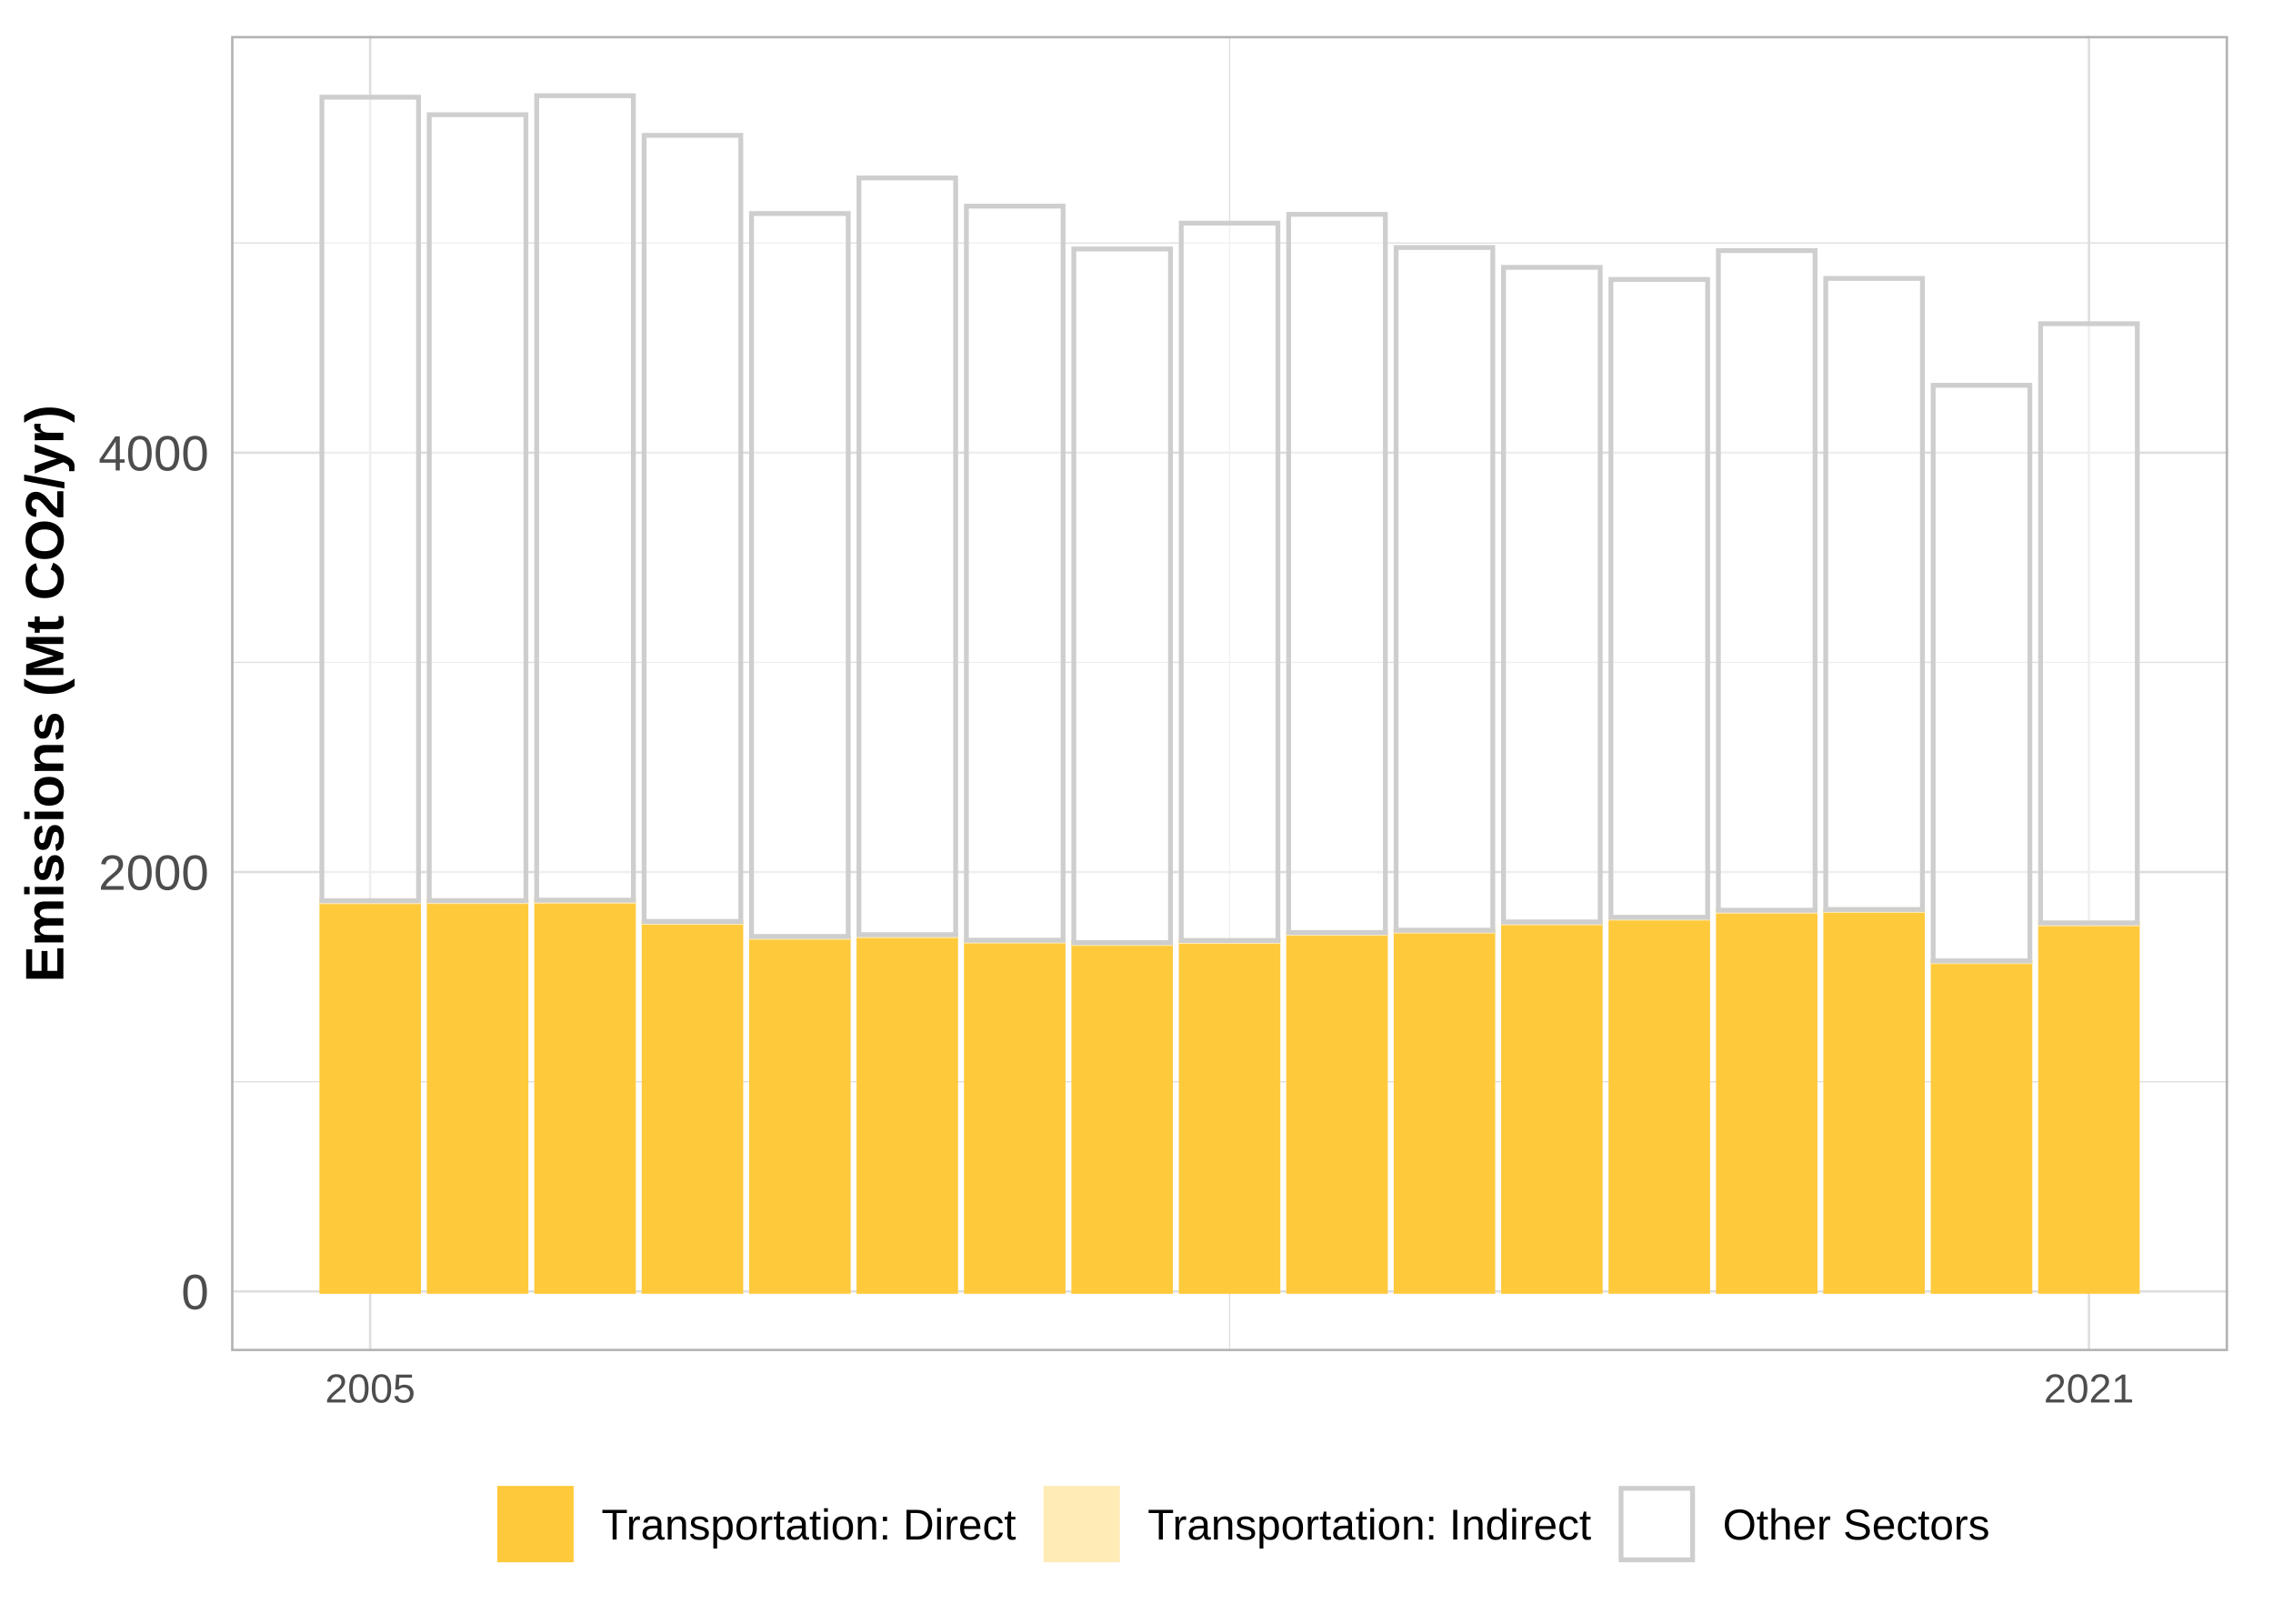
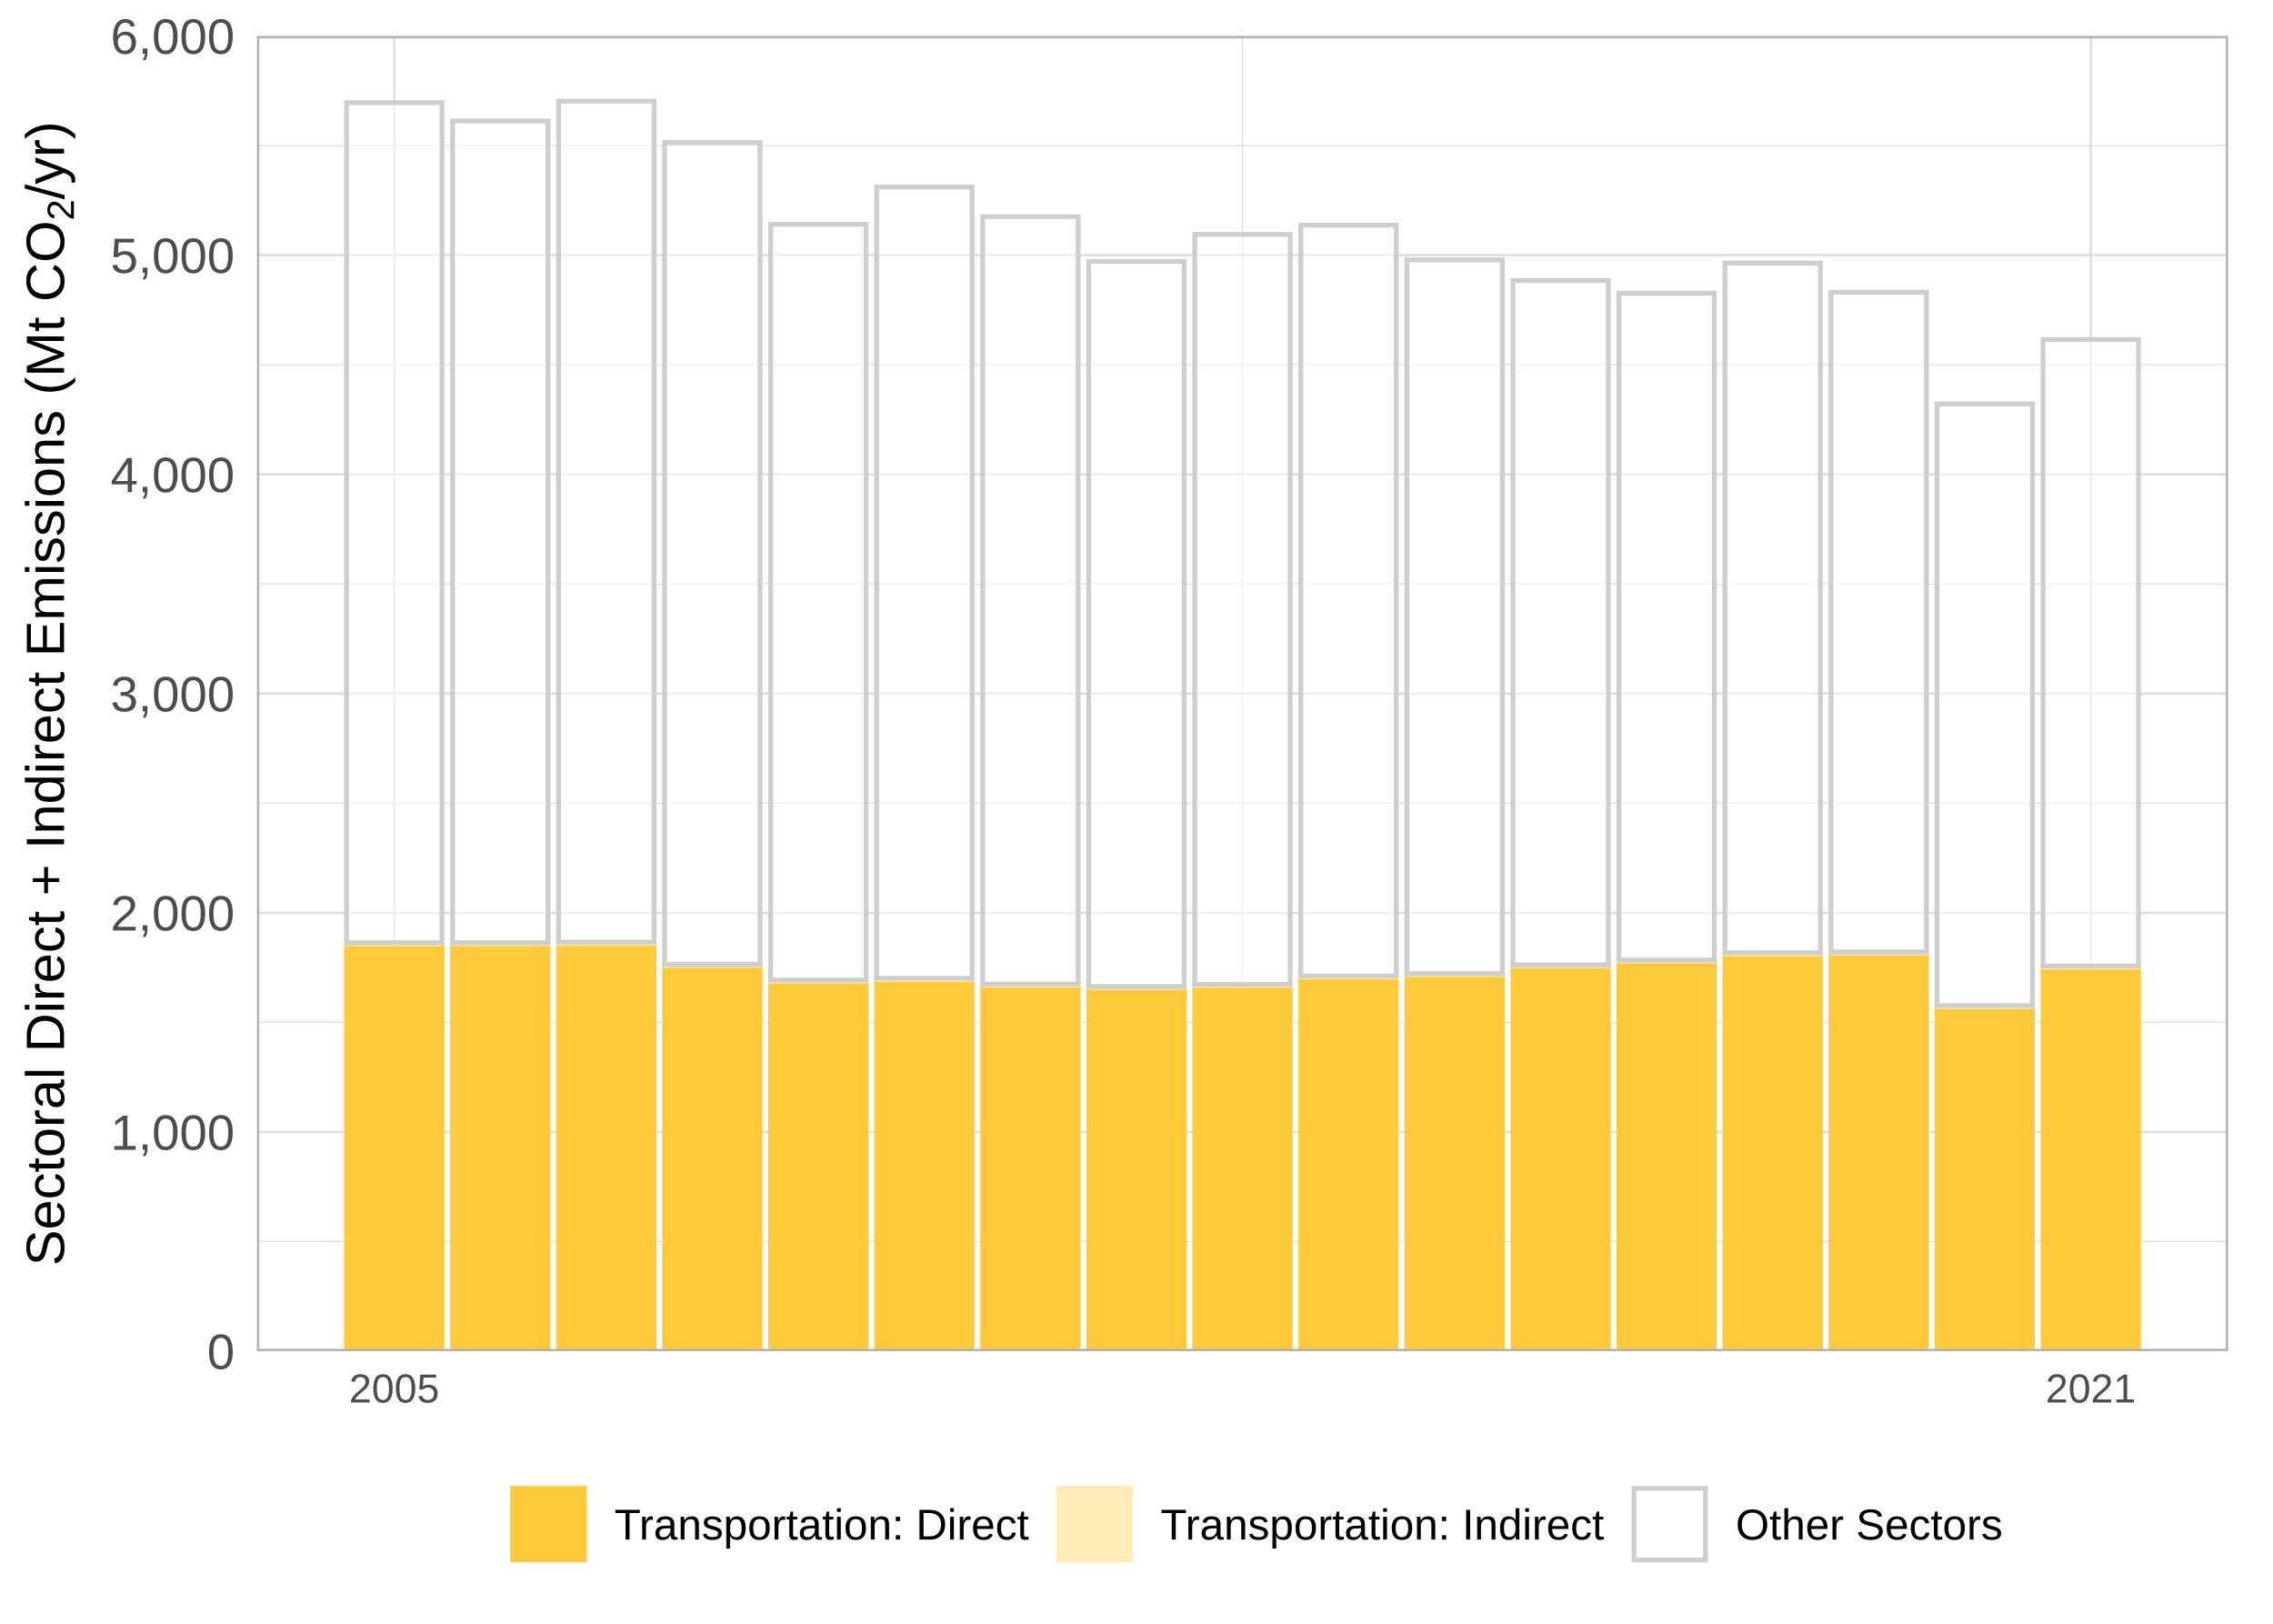
<svg xmlns="http://www.w3.org/2000/svg" class="svglite" width="504.00pt" height="360.00pt" viewBox="0 0 504.00 360.00">
  <defs>
    <style type="text/css">
    .svglite line, .svglite polyline, .svglite polygon, .svglite path, .svglite rect, .svglite circle {
      fill: none;
      stroke: #000000;
      stroke-linecap: round;
      stroke-linejoin: round;
      stroke-miterlimit: 10.00;
    }
    .svglite text {
      white-space: pre;
    }
  </style>
  </defs>
  <rect width="100%" height="100%" style="stroke: none; fill: #FFFFFF;" />
  <defs>
    <clipPath id="cpMC4wMHw1MDQuMDB8MC4wMHwzNjAuMDA=">
      <rect x="0.00" y="0.00" width="504.00" height="360.00" />
    </clipPath>
  </defs>
  <g clip-path="url(#cpMC4wMHw1MDQuMDB8MC4wMHwzNjAuMDA=)">
    <rect x="0.00" y="0" width="504.00" height="360.00" style="stroke-width: 1.07; stroke: #FFFFFF; fill: #FFFFFF;" />
  </g>
  <defs>
-     <clipPath id="cpNTEuMjR8NDk0LjA0fDcuOTd8Mjk5LjU3">
-       <rect x="51.24" y="7.97" width="442.80" height="291.60" />
+     <clipPath id="cpNTYuOTd8NDk0LjA0fDcuOTd8Mjk5LjU3">
+       <rect x="56.97" y="7.97" width="437.07" height="291.60" />
    </clipPath>
  </defs>
-   <g clip-path="url(#cpNTEuMjR8NDk0LjA0fDcuOTd8Mjk5LjU3)">
-     <rect x="51.24" y="7.97" width="442.80" height="291.60" style="stroke-width: 1.07; stroke: none; fill: #FFFFFF;" />
-     <polyline points="51.24,239.83 494.04,239.83 " style="stroke-width: 0.27; stroke: #DEDEDE; stroke-linecap: butt;" />
-     <polyline points="51.24,146.86 494.04,146.86 " style="stroke-width: 0.27; stroke: #DEDEDE; stroke-linecap: butt;" />
-     <polyline points="51.24,53.88 494.04,53.88 " style="stroke-width: 0.27; stroke: #DEDEDE; stroke-linecap: butt;" />
-     <polyline points="272.64,299.57 272.64,7.97 " style="stroke-width: 0.27; stroke: #DEDEDE; stroke-linecap: butt;" />
-     <polyline points="51.24,286.32 494.04,286.32 " style="stroke-width: 0.53; stroke: #DEDEDE; stroke-linecap: butt;" />
-     <polyline points="51.24,193.34 494.04,193.34 " style="stroke-width: 0.53; stroke: #DEDEDE; stroke-linecap: butt;" />
-     <polyline points="51.24,100.37 494.04,100.37 " style="stroke-width: 0.53; stroke: #DEDEDE; stroke-linecap: butt;" />
-     <polyline points="82.08,299.57 82.08,7.97 " style="stroke-width: 0.53; stroke: #DEDEDE; stroke-linecap: butt;" />
-     <polyline points="463.19,299.57 463.19,7.97 " style="stroke-width: 0.53; stroke: #DEDEDE; stroke-linecap: butt;" />
-     <rect x="71.37" y="199.92" width="21.44" height="86.40" style="stroke-width: 1.07; stroke: #FFC93C; stroke-linecap: butt; stroke-linejoin: miter; fill: #FFC93C;" />
-     <rect x="71.37" y="199.70" width="21.44" height="0.22" style="stroke-width: 1.07; stroke: #FFEBB6; stroke-linecap: butt; stroke-linejoin: miter; fill: #FFEBB6;" />
-     <rect x="71.37" y="21.55" width="21.44" height="178.14" style="stroke-width: 1.07; stroke: #CECECE; stroke-linecap: butt; stroke-linejoin: miter; fill: #FFFFFF; fill-opacity: 0.50;" />
-     <rect x="95.18" y="199.89" width="21.44" height="86.42" style="stroke-width: 1.07; stroke: #FFC93C; stroke-linecap: butt; stroke-linejoin: miter; fill: #FFC93C;" />
-     <rect x="95.18" y="199.68" width="21.44" height="0.21" style="stroke-width: 1.07; stroke: #FFEBB6; stroke-linecap: butt; stroke-linejoin: miter; fill: #FFEBB6;" />
-     <rect x="95.18" y="25.43" width="21.44" height="174.25" style="stroke-width: 1.07; stroke: #CECECE; stroke-linecap: butt; stroke-linejoin: miter; fill: #FFFFFF; fill-opacity: 0.50;" />
-     <rect x="119.00" y="199.82" width="21.44" height="86.50" style="stroke-width: 1.07; stroke: #FFC93C; stroke-linecap: butt; stroke-linejoin: miter; fill: #FFC93C;" />
-     <rect x="119.00" y="199.58" width="21.44" height="0.24" style="stroke-width: 1.07; stroke: #FFEBB6; stroke-linecap: butt; stroke-linejoin: miter; fill: #FFEBB6;" />
-     <rect x="119.00" y="21.22" width="21.44" height="178.36" style="stroke-width: 1.07; stroke: #CECECE; stroke-linecap: butt; stroke-linejoin: miter; fill: #FFFFFF; fill-opacity: 0.50;" />
-     <rect x="142.82" y="204.51" width="21.44" height="81.80" style="stroke-width: 1.07; stroke: #FFC93C; stroke-linecap: butt; stroke-linejoin: miter; fill: #FFC93C;" />
-     <rect x="142.82" y="204.29" width="21.44" height="0.22" style="stroke-width: 1.07; stroke: #FFEBB6; stroke-linecap: butt; stroke-linejoin: miter; fill: #FFEBB6;" />
-     <rect x="142.82" y="30.01" width="21.44" height="174.28" style="stroke-width: 1.07; stroke: #CECECE; stroke-linecap: butt; stroke-linejoin: miter; fill: #FFFFFF; fill-opacity: 0.50;" />
-     <rect x="166.64" y="207.82" width="21.44" height="78.49" style="stroke-width: 1.07; stroke: #FFC93C; stroke-linecap: butt; stroke-linejoin: miter; fill: #FFC93C;" />
-     <rect x="166.64" y="207.61" width="21.44" height="0.21" style="stroke-width: 1.07; stroke: #FFEBB6; stroke-linecap: butt; stroke-linejoin: miter; fill: #FFEBB6;" />
-     <rect x="166.64" y="47.34" width="21.44" height="160.28" style="stroke-width: 1.07; stroke: #CECECE; stroke-linecap: butt; stroke-linejoin: miter; fill: #FFFFFF; fill-opacity: 0.50;" />
-     <rect x="190.46" y="207.45" width="21.44" height="78.87" style="stroke-width: 1.07; stroke: #FFC93C; stroke-linecap: butt; stroke-linejoin: miter; fill: #FFC93C;" />
-     <rect x="190.46" y="207.24" width="21.44" height="0.21" style="stroke-width: 1.07; stroke: #FFEBB6; stroke-linecap: butt; stroke-linejoin: miter; fill: #FFEBB6;" />
-     <rect x="190.46" y="39.45" width="21.44" height="167.78" style="stroke-width: 1.07; stroke: #CECECE; stroke-linecap: butt; stroke-linejoin: miter; fill: #FFFFFF; fill-opacity: 0.50;" />
-     <rect x="214.28" y="208.66" width="21.44" height="77.65" style="stroke-width: 1.07; stroke: #FFC93C; stroke-linecap: butt; stroke-linejoin: miter; fill: #FFC93C;" />
-     <rect x="214.28" y="208.46" width="21.44" height="0.20" style="stroke-width: 1.07; stroke: #FFEBB6; stroke-linecap: butt; stroke-linejoin: miter; fill: #FFEBB6;" />
-     <rect x="214.28" y="45.70" width="21.44" height="162.76" style="stroke-width: 1.07; stroke: #CECECE; stroke-linecap: butt; stroke-linejoin: miter; fill: #FFFFFF; fill-opacity: 0.50;" />
-     <rect x="238.10" y="209.18" width="21.44" height="77.14" style="stroke-width: 1.07; stroke: #FFC93C; stroke-linecap: butt; stroke-linejoin: miter; fill: #FFC93C;" />
-     <rect x="238.10" y="208.99" width="21.44" height="0.19" style="stroke-width: 1.07; stroke: #FFEBB6; stroke-linecap: butt; stroke-linejoin: miter; fill: #FFEBB6;" />
-     <rect x="238.10" y="55.20" width="21.44" height="153.79" style="stroke-width: 1.07; stroke: #CECECE; stroke-linecap: butt; stroke-linejoin: miter; fill: #FFFFFF; fill-opacity: 0.50;" />
-     <rect x="261.92" y="208.73" width="21.44" height="77.59" style="stroke-width: 1.07; stroke: #FFC93C; stroke-linecap: butt; stroke-linejoin: miter; fill: #FFC93C;" />
-     <rect x="261.92" y="208.53" width="21.44" height="0.20" style="stroke-width: 1.07; stroke: #FFEBB6; stroke-linecap: butt; stroke-linejoin: miter; fill: #FFEBB6;" />
-     <rect x="261.92" y="49.47" width="21.44" height="159.05" style="stroke-width: 1.07; stroke: #CECECE; stroke-linecap: butt; stroke-linejoin: miter; fill: #FFFFFF; fill-opacity: 0.50;" />
-     <rect x="285.74" y="206.95" width="21.44" height="79.36" style="stroke-width: 1.07; stroke: #FFC93C; stroke-linecap: butt; stroke-linejoin: miter; fill: #FFC93C;" />
-     <rect x="285.74" y="206.75" width="21.44" height="0.20" style="stroke-width: 1.07; stroke: #FFEBB6; stroke-linecap: butt; stroke-linejoin: miter; fill: #FFEBB6;" />
-     <rect x="285.74" y="47.52" width="21.44" height="159.23" style="stroke-width: 1.07; stroke: #CECECE; stroke-linecap: butt; stroke-linejoin: miter; fill: #FFFFFF; fill-opacity: 0.50;" />
-     <rect x="309.56" y="206.44" width="21.44" height="79.87" style="stroke-width: 1.07; stroke: #FFC93C; stroke-linecap: butt; stroke-linejoin: miter; fill: #FFC93C;" />
-     <rect x="309.56" y="206.24" width="21.44" height="0.20" style="stroke-width: 1.07; stroke: #FFEBB6; stroke-linecap: butt; stroke-linejoin: miter; fill: #FFEBB6;" />
-     <rect x="309.56" y="54.87" width="21.44" height="151.37" style="stroke-width: 1.07; stroke: #CECECE; stroke-linecap: butt; stroke-linejoin: miter; fill: #FFFFFF; fill-opacity: 0.50;" />
-     <rect x="333.38" y="204.61" width="21.44" height="81.71" style="stroke-width: 1.07; stroke: #FFC93C; stroke-linecap: butt; stroke-linejoin: miter; fill: #FFC93C;" />
-     <rect x="333.38" y="204.41" width="21.44" height="0.20" style="stroke-width: 1.07; stroke: #FFEBB6; stroke-linecap: butt; stroke-linejoin: miter; fill: #FFEBB6;" />
-     <rect x="333.38" y="59.28" width="21.44" height="145.13" style="stroke-width: 1.07; stroke: #CECECE; stroke-linecap: butt; stroke-linejoin: miter; fill: #FFFFFF; fill-opacity: 0.50;" />
-     <rect x="357.20" y="203.56" width="21.44" height="82.75" style="stroke-width: 1.07; stroke: #FFC93C; stroke-linecap: butt; stroke-linejoin: miter; fill: #FFC93C;" />
-     <rect x="357.20" y="203.36" width="21.44" height="0.20" style="stroke-width: 1.07; stroke: #FFEBB6; stroke-linecap: butt; stroke-linejoin: miter; fill: #FFEBB6;" />
-     <rect x="357.20" y="61.95" width="21.44" height="141.42" style="stroke-width: 1.07; stroke: #CECECE; stroke-linecap: butt; stroke-linejoin: miter; fill: #FFFFFF; fill-opacity: 0.50;" />
-     <rect x="381.02" y="202.04" width="21.44" height="84.28" style="stroke-width: 1.07; stroke: #FFC93C; stroke-linecap: butt; stroke-linejoin: miter; fill: #FFC93C;" />
-     <rect x="381.02" y="201.82" width="21.44" height="0.22" style="stroke-width: 1.07; stroke: #FFEBB6; stroke-linecap: butt; stroke-linejoin: miter; fill: #FFEBB6;" />
-     <rect x="381.02" y="55.56" width="21.44" height="146.25" style="stroke-width: 1.07; stroke: #CECECE; stroke-linecap: butt; stroke-linejoin: miter; fill: #FFFFFF; fill-opacity: 0.50;" />
-     <rect x="404.83" y="201.88" width="21.44" height="84.44" style="stroke-width: 1.07; stroke: #FFC93C; stroke-linecap: butt; stroke-linejoin: miter; fill: #FFC93C;" />
-     <rect x="404.83" y="201.65" width="21.44" height="0.22" style="stroke-width: 1.07; stroke: #FFEBB6; stroke-linecap: butt; stroke-linejoin: miter; fill: #FFEBB6;" />
-     <rect x="404.83" y="61.73" width="21.44" height="139.92" style="stroke-width: 1.07; stroke: #CECECE; stroke-linecap: butt; stroke-linejoin: miter; fill: #FFFFFF; fill-opacity: 0.50;" />
-     <rect x="428.65" y="213.22" width="21.44" height="73.10" style="stroke-width: 1.07; stroke: #FFC93C; stroke-linecap: butt; stroke-linejoin: miter; fill: #FFC93C;" />
-     <rect x="428.65" y="213.02" width="21.44" height="0.19" style="stroke-width: 1.07; stroke: #FFEBB6; stroke-linecap: butt; stroke-linejoin: miter; fill: #FFEBB6;" />
-     <rect x="428.65" y="85.42" width="21.44" height="127.61" style="stroke-width: 1.07; stroke: #CECECE; stroke-linecap: butt; stroke-linejoin: miter; fill: #FFFFFF; fill-opacity: 0.50;" />
-     <rect x="452.47" y="204.85" width="21.44" height="81.46" style="stroke-width: 1.07; stroke: #FFC93C; stroke-linecap: butt; stroke-linejoin: miter; fill: #FFC93C;" />
-     <rect x="452.47" y="204.62" width="21.44" height="0.23" style="stroke-width: 1.07; stroke: #FFEBB6; stroke-linecap: butt; stroke-linejoin: miter; fill: #FFEBB6;" />
-     <rect x="452.47" y="71.77" width="21.44" height="132.85" style="stroke-width: 1.07; stroke: #CECECE; stroke-linecap: butt; stroke-linejoin: miter; fill: #FFFFFF; fill-opacity: 0.50;" />
-     <rect x="51.24" y="7.97" width="442.80" height="291.60" style="stroke-width: 1.07; stroke: #B3B3B3;" />
+   <g clip-path="url(#cpNTYuOTd8NDk0LjA0fDcuOTd8Mjk5LjU3)">
+     <rect x="56.97" y="7.97" width="437.07" height="291.60" style="stroke-width: 1.07; stroke: none; fill: #FFFFFF;" />
+     <polyline points="56.97,275.27 494.04,275.27 " style="stroke-width: 0.27; stroke: #DEDEDE; stroke-linecap: butt;" />
+     <polyline points="56.97,226.67 494.04,226.67 " style="stroke-width: 0.27; stroke: #DEDEDE; stroke-linecap: butt;" />
+     <polyline points="56.97,178.07 494.04,178.07 " style="stroke-width: 0.27; stroke: #DEDEDE; stroke-linecap: butt;" />
+     <polyline points="56.97,129.47 494.04,129.47 " style="stroke-width: 0.27; stroke: #DEDEDE; stroke-linecap: butt;" />
+     <polyline points="56.97,80.87 494.04,80.87 " style="stroke-width: 0.27; stroke: #DEDEDE; stroke-linecap: butt;" />
+     <polyline points="56.97,32.27 494.04,32.27 " style="stroke-width: 0.27; stroke: #DEDEDE; stroke-linecap: butt;" />
+     <polyline points="275.50,299.57 275.50,7.97 " style="stroke-width: 0.27; stroke: #DEDEDE; stroke-linecap: butt;" />
+     <polyline points="56.97,299.57 494.04,299.57 " style="stroke-width: 0.53; stroke: #DEDEDE; stroke-linecap: butt;" />
+     <polyline points="56.97,250.97 494.04,250.97 " style="stroke-width: 0.53; stroke: #DEDEDE; stroke-linecap: butt;" />
+     <polyline points="56.97,202.37 494.04,202.37 " style="stroke-width: 0.53; stroke: #DEDEDE; stroke-linecap: butt;" />
+     <polyline points="56.97,153.77 494.04,153.77 " style="stroke-width: 0.53; stroke: #DEDEDE; stroke-linecap: butt;" />
+     <polyline points="56.97,105.17 494.04,105.17 " style="stroke-width: 0.53; stroke: #DEDEDE; stroke-linecap: butt;" />
+     <polyline points="56.97,56.57 494.04,56.57 " style="stroke-width: 0.53; stroke: #DEDEDE; stroke-linecap: butt;" />
+     <polyline points="56.97,7.97 494.04,7.97 " style="stroke-width: 0.53; stroke: #DEDEDE; stroke-linecap: butt;" />
+     <polyline points="87.42,299.57 87.42,7.97 " style="stroke-width: 0.53; stroke: #DEDEDE; stroke-linecap: butt;" />
+     <polyline points="463.59,299.57 463.59,7.97 " style="stroke-width: 0.53; stroke: #DEDEDE; stroke-linecap: butt;" />
+     <rect x="76.84" y="209.24" width="21.16" height="90.33" style="stroke-width: 1.07; stroke: #FFC93C; stroke-linecap: butt; stroke-linejoin: miter; fill: #FFC93C;" />
+     <rect x="76.84" y="209.01" width="21.16" height="0.23" style="stroke-width: 1.07; stroke: #FFEBB6; stroke-linecap: butt; stroke-linejoin: miter; fill: #FFEBB6;" />
+     <rect x="76.84" y="22.77" width="21.16" height="186.24" style="stroke-width: 1.07; stroke: #CECECE; stroke-linecap: butt; stroke-linejoin: miter; fill: #FFFFFF; fill-opacity: 0.50;" />
+     <rect x="100.35" y="209.22" width="21.16" height="90.35" style="stroke-width: 1.07; stroke: #FFC93C; stroke-linecap: butt; stroke-linejoin: miter; fill: #FFC93C;" />
+     <rect x="100.35" y="209.00" width="21.16" height="0.22" style="stroke-width: 1.07; stroke: #FFEBB6; stroke-linecap: butt; stroke-linejoin: miter; fill: #FFEBB6;" />
+     <rect x="100.35" y="26.83" width="21.16" height="182.17" style="stroke-width: 1.07; stroke: #CECECE; stroke-linecap: butt; stroke-linejoin: miter; fill: #FFFFFF; fill-opacity: 0.50;" />
+     <rect x="123.86" y="209.14" width="21.16" height="90.43" style="stroke-width: 1.07; stroke: #FFC93C; stroke-linecap: butt; stroke-linejoin: miter; fill: #FFC93C;" />
+     <rect x="123.86" y="208.89" width="21.16" height="0.25" style="stroke-width: 1.07; stroke: #FFEBB6; stroke-linecap: butt; stroke-linejoin: miter; fill: #FFEBB6;" />
+     <rect x="123.86" y="22.43" width="21.16" height="186.46" style="stroke-width: 1.07; stroke: #CECECE; stroke-linecap: butt; stroke-linejoin: miter; fill: #FFFFFF; fill-opacity: 0.50;" />
+     <rect x="147.37" y="214.05" width="21.16" height="85.52" style="stroke-width: 1.07; stroke: #FFC93C; stroke-linecap: butt; stroke-linejoin: miter; fill: #FFC93C;" />
+     <rect x="147.37" y="213.82" width="21.16" height="0.23" style="stroke-width: 1.07; stroke: #FFEBB6; stroke-linecap: butt; stroke-linejoin: miter; fill: #FFEBB6;" />
+     <rect x="147.37" y="31.61" width="21.16" height="182.21" style="stroke-width: 1.07; stroke: #CECECE; stroke-linecap: butt; stroke-linejoin: miter; fill: #FFFFFF; fill-opacity: 0.50;" />
+     <rect x="170.88" y="217.51" width="21.16" height="82.06" style="stroke-width: 1.07; stroke: #FFC93C; stroke-linecap: butt; stroke-linejoin: miter; fill: #FFC93C;" />
+     <rect x="170.88" y="217.29" width="21.16" height="0.22" style="stroke-width: 1.07; stroke: #FFEBB6; stroke-linecap: butt; stroke-linejoin: miter; fill: #FFEBB6;" />
+     <rect x="170.88" y="49.73" width="21.16" height="167.56" style="stroke-width: 1.07; stroke: #CECECE; stroke-linecap: butt; stroke-linejoin: miter; fill: #FFFFFF; fill-opacity: 0.50;" />
+     <rect x="194.39" y="217.12" width="21.16" height="82.45" style="stroke-width: 1.07; stroke: #FFC93C; stroke-linecap: butt; stroke-linejoin: miter; fill: #FFC93C;" />
+     <rect x="194.39" y="216.90" width="21.16" height="0.22" style="stroke-width: 1.07; stroke: #FFEBB6; stroke-linecap: butt; stroke-linejoin: miter; fill: #FFEBB6;" />
+     <rect x="194.39" y="41.48" width="21.16" height="175.41" style="stroke-width: 1.07; stroke: #CECECE; stroke-linecap: butt; stroke-linejoin: miter; fill: #FFFFFF; fill-opacity: 0.50;" />
+     <rect x="217.90" y="218.39" width="21.16" height="81.18" style="stroke-width: 1.07; stroke: #FFC93C; stroke-linecap: butt; stroke-linejoin: miter; fill: #FFC93C;" />
+     <rect x="217.90" y="218.18" width="21.16" height="0.21" style="stroke-width: 1.07; stroke: #FFEBB6; stroke-linecap: butt; stroke-linejoin: miter; fill: #FFEBB6;" />
+     <rect x="217.90" y="48.02" width="21.16" height="170.16" style="stroke-width: 1.07; stroke: #CECECE; stroke-linecap: butt; stroke-linejoin: miter; fill: #FFFFFF; fill-opacity: 0.50;" />
+     <rect x="241.41" y="218.92" width="21.16" height="80.65" style="stroke-width: 1.07; stroke: #FFC93C; stroke-linecap: butt; stroke-linejoin: miter; fill: #FFC93C;" />
+     <rect x="241.41" y="218.73" width="21.16" height="0.19" style="stroke-width: 1.07; stroke: #FFEBB6; stroke-linecap: butt; stroke-linejoin: miter; fill: #FFEBB6;" />
+     <rect x="241.41" y="57.95" width="21.16" height="160.78" style="stroke-width: 1.07; stroke: #CECECE; stroke-linecap: butt; stroke-linejoin: miter; fill: #FFFFFF; fill-opacity: 0.50;" />
+     <rect x="264.92" y="218.46" width="21.16" height="81.11" style="stroke-width: 1.07; stroke: #FFC93C; stroke-linecap: butt; stroke-linejoin: miter; fill: #FFC93C;" />
+     <rect x="264.92" y="218.25" width="21.16" height="0.21" style="stroke-width: 1.07; stroke: #FFEBB6; stroke-linecap: butt; stroke-linejoin: miter; fill: #FFEBB6;" />
+     <rect x="264.92" y="51.96" width="21.16" height="166.28" style="stroke-width: 1.07; stroke: #CECECE; stroke-linecap: butt; stroke-linejoin: miter; fill: #FFFFFF; fill-opacity: 0.50;" />
+     <rect x="288.43" y="216.60" width="21.16" height="82.97" style="stroke-width: 1.07; stroke: #FFC93C; stroke-linecap: butt; stroke-linejoin: miter; fill: #FFC93C;" />
+     <rect x="288.43" y="216.39" width="21.16" height="0.21" style="stroke-width: 1.07; stroke: #FFEBB6; stroke-linecap: butt; stroke-linejoin: miter; fill: #FFEBB6;" />
+     <rect x="288.43" y="49.92" width="21.16" height="166.47" style="stroke-width: 1.07; stroke: #CECECE; stroke-linecap: butt; stroke-linejoin: miter; fill: #FFFFFF; fill-opacity: 0.50;" />
+     <rect x="311.95" y="216.07" width="21.16" height="83.50" style="stroke-width: 1.07; stroke: #FFC93C; stroke-linecap: butt; stroke-linejoin: miter; fill: #FFC93C;" />
+     <rect x="311.95" y="215.86" width="21.16" height="0.21" style="stroke-width: 1.07; stroke: #FFEBB6; stroke-linecap: butt; stroke-linejoin: miter; fill: #FFEBB6;" />
+     <rect x="311.95" y="57.61" width="21.16" height="158.25" style="stroke-width: 1.07; stroke: #CECECE; stroke-linecap: butt; stroke-linejoin: miter; fill: #FFFFFF; fill-opacity: 0.50;" />
+     <rect x="335.46" y="214.15" width="21.16" height="85.42" style="stroke-width: 1.07; stroke: #FFC93C; stroke-linecap: butt; stroke-linejoin: miter; fill: #FFC93C;" />
+     <rect x="335.46" y="213.94" width="21.16" height="0.20" style="stroke-width: 1.07; stroke: #FFEBB6; stroke-linecap: butt; stroke-linejoin: miter; fill: #FFEBB6;" />
+     <rect x="335.46" y="62.22" width="21.16" height="151.72" style="stroke-width: 1.07; stroke: #CECECE; stroke-linecap: butt; stroke-linejoin: miter; fill: #FFFFFF; fill-opacity: 0.50;" />
+     <rect x="358.97" y="213.06" width="21.16" height="86.51" style="stroke-width: 1.07; stroke: #FFC93C; stroke-linecap: butt; stroke-linejoin: miter; fill: #FFC93C;" />
+     <rect x="358.97" y="212.85" width="21.16" height="0.21" style="stroke-width: 1.07; stroke: #FFEBB6; stroke-linecap: butt; stroke-linejoin: miter; fill: #FFEBB6;" />
+     <rect x="358.97" y="65.00" width="21.16" height="147.85" style="stroke-width: 1.07; stroke: #CECECE; stroke-linecap: butt; stroke-linejoin: miter; fill: #FFFFFF; fill-opacity: 0.50;" />
+     <rect x="382.48" y="211.46" width="21.16" height="88.11" style="stroke-width: 1.07; stroke: #FFC93C; stroke-linecap: butt; stroke-linejoin: miter; fill: #FFC93C;" />
+     <rect x="382.48" y="211.23" width="21.16" height="0.23" style="stroke-width: 1.07; stroke: #FFEBB6; stroke-linecap: butt; stroke-linejoin: miter; fill: #FFEBB6;" />
+     <rect x="382.48" y="58.33" width="21.16" height="152.90" style="stroke-width: 1.07; stroke: #CECECE; stroke-linecap: butt; stroke-linejoin: miter; fill: #FFFFFF; fill-opacity: 0.50;" />
+     <rect x="405.99" y="211.29" width="21.16" height="88.28" style="stroke-width: 1.07; stroke: #FFC93C; stroke-linecap: butt; stroke-linejoin: miter; fill: #FFC93C;" />
+     <rect x="405.99" y="211.06" width="21.16" height="0.23" style="stroke-width: 1.07; stroke: #FFEBB6; stroke-linecap: butt; stroke-linejoin: miter; fill: #FFEBB6;" />
+     <rect x="405.99" y="64.78" width="21.16" height="146.28" style="stroke-width: 1.07; stroke: #CECECE; stroke-linecap: butt; stroke-linejoin: miter; fill: #FFFFFF; fill-opacity: 0.50;" />
+     <rect x="429.50" y="223.15" width="21.16" height="76.42" style="stroke-width: 1.07; stroke: #FFC93C; stroke-linecap: butt; stroke-linejoin: miter; fill: #FFC93C;" />
+     <rect x="429.50" y="222.95" width="21.16" height="0.20" style="stroke-width: 1.07; stroke: #FFEBB6; stroke-linecap: butt; stroke-linejoin: miter; fill: #FFEBB6;" />
+     <rect x="429.50" y="89.54" width="21.16" height="133.41" style="stroke-width: 1.07; stroke: #CECECE; stroke-linecap: butt; stroke-linejoin: miter; fill: #FFFFFF; fill-opacity: 0.50;" />
+     <rect x="453.01" y="214.40" width="21.16" height="85.17" style="stroke-width: 1.07; stroke: #FFC93C; stroke-linecap: butt; stroke-linejoin: miter; fill: #FFC93C;" />
+     <rect x="453.01" y="214.16" width="21.16" height="0.24" style="stroke-width: 1.07; stroke: #FFEBB6; stroke-linecap: butt; stroke-linejoin: miter; fill: #FFEBB6;" />
+     <rect x="453.01" y="75.28" width="21.16" height="138.88" style="stroke-width: 1.07; stroke: #CECECE; stroke-linecap: butt; stroke-linejoin: miter; fill: #FFFFFF; fill-opacity: 0.50;" />
+     <rect x="56.97" y="7.97" width="437.07" height="291.60" style="stroke-width: 1.07; stroke: #B3B3B3;" />
  </g>
  <g clip-path="url(#cpMC4wMHw1MDQuMDB8MC4wMHwzNjAuMDA=)">
-     <text x="46.31" y="290.25" text-anchor="end" style="font-size: 11.00px;fill: #4D4D4D; font-family: &quot;Arial&quot;;" textLength="6.12px" lengthAdjust="spacingAndGlyphs">0</text>
-     <text x="46.31" y="197.28" text-anchor="end" style="font-size: 11.00px;fill: #4D4D4D; font-family: &quot;Arial&quot;;" textLength="24.48px" lengthAdjust="spacingAndGlyphs">2000</text>
-     <text x="46.31" y="104.31" text-anchor="end" style="font-size: 11.00px;fill: #4D4D4D; font-family: &quot;Arial&quot;;" textLength="24.48px" lengthAdjust="spacingAndGlyphs">4000</text>
-     <text x="82.08" y="310.95" text-anchor="middle" style="font-size: 9.00px;fill: #4D4D4D; font-family: &quot;Arial&quot;;" textLength="20.02px" lengthAdjust="spacingAndGlyphs">2005</text>
-     <text x="463.19" y="310.95" text-anchor="middle" style="font-size: 9.00px;fill: #4D4D4D; font-family: &quot;Arial&quot;;" textLength="20.02px" lengthAdjust="spacingAndGlyphs">2021</text>
-     <text transform="translate(14.05,153.77) rotate(-90)" text-anchor="middle" style="font-size: 12.00px; font-weight: bold; font-family: &quot;Arial&quot;;" textLength="128.04px" lengthAdjust="spacingAndGlyphs">Emissions (Mt CO2/yr)</text>
-     <rect x="98.64" y="323.79" width="348.00" height="28.24" style="stroke-width: 1.07; stroke: none; fill: #FFFFFF;" />
-     <rect x="110.09" y="329.27" width="17.28" height="17.28" style="stroke-width: 1.07; stroke: none; fill: #FFFFFF;" />
-     <rect x="110.80" y="329.98" width="15.86" height="15.86" style="stroke-width: 1.07; stroke: #FFC93C; stroke-linecap: butt; stroke-linejoin: miter; fill: #FFC93C;" />
-     <rect x="231.21" y="329.27" width="17.28" height="17.28" style="stroke-width: 1.07; stroke: none; fill: #FFFFFF;" />
-     <rect x="231.92" y="329.98" width="15.86" height="15.86" style="stroke-width: 1.07; stroke: #FFEBB6; stroke-linecap: butt; stroke-linejoin: miter; fill: #FFEBB6;" />
-     <rect x="358.73" y="329.27" width="17.28" height="17.28" style="stroke-width: 1.07; stroke: none; fill: #FFFFFF;" />
-     <rect x="359.44" y="329.98" width="15.86" height="15.86" style="stroke-width: 1.07; stroke: #CECECE; stroke-linecap: butt; stroke-linejoin: miter; fill: #FFFFFF; fill-opacity: 0.50;" />
-     <text x="133.35" y="341.34" style="font-size: 9.60px; font-family: &quot;Arial&quot;;" textLength="91.88px" lengthAdjust="spacingAndGlyphs">Transportation: Direct</text>
-     <text x="254.47" y="341.34" style="font-size: 9.60px; font-family: &quot;Arial&quot;;" textLength="98.29px" lengthAdjust="spacingAndGlyphs">Transportation: Indirect</text>
-     <text x="381.99" y="341.34" style="font-size: 9.60px; font-family: &quot;Arial&quot;;" textLength="59.17px" lengthAdjust="spacingAndGlyphs">Other Sectors</text>
+     <text x="52.04" y="303.51" text-anchor="end" style="font-size: 11.00px;fill: #4D4D4D; font-family: &quot;Arial&quot;;" textLength="6.12px" lengthAdjust="spacingAndGlyphs">0</text>
+     <text x="52.04" y="254.91" text-anchor="end" style="font-size: 11.00px;fill: #4D4D4D; font-family: &quot;Arial&quot;;" textLength="27.54px" lengthAdjust="spacingAndGlyphs">1,000</text>
+     <text x="52.04" y="206.31" text-anchor="end" style="font-size: 11.00px;fill: #4D4D4D; font-family: &quot;Arial&quot;;" textLength="27.54px" lengthAdjust="spacingAndGlyphs">2,000</text>
+     <text x="52.04" y="157.71" text-anchor="end" style="font-size: 11.00px;fill: #4D4D4D; font-family: &quot;Arial&quot;;" textLength="27.54px" lengthAdjust="spacingAndGlyphs">3,000</text>
+     <text x="52.04" y="109.11" text-anchor="end" style="font-size: 11.00px;fill: #4D4D4D; font-family: &quot;Arial&quot;;" textLength="27.54px" lengthAdjust="spacingAndGlyphs">4,000</text>
+     <text x="52.04" y="60.51" text-anchor="end" style="font-size: 11.00px;fill: #4D4D4D; font-family: &quot;Arial&quot;;" textLength="27.54px" lengthAdjust="spacingAndGlyphs">5,000</text>
+     <text x="52.04" y="11.91" text-anchor="end" style="font-size: 11.00px;fill: #4D4D4D; font-family: &quot;Arial&quot;;" textLength="27.54px" lengthAdjust="spacingAndGlyphs">6,000</text>
+     <text x="87.42" y="310.95" text-anchor="middle" style="font-size: 9.00px;fill: #4D4D4D; font-family: &quot;Arial&quot;;" textLength="20.02px" lengthAdjust="spacingAndGlyphs">2005</text>
+     <text x="463.59" y="310.95" text-anchor="middle" style="font-size: 9.00px;fill: #4D4D4D; font-family: &quot;Arial&quot;;" textLength="20.02px" lengthAdjust="spacingAndGlyphs">2021</text>
+     <text transform="translate(14.20,280.66) rotate(-90)" style="font-size: 12.00px; font-family: &quot;Arial&quot;;" textLength="222.44px" lengthAdjust="spacingAndGlyphs">Sectoral Direct + Indirect Emissions (Mt C</text>
+     <text transform="translate(14.20,58.22) rotate(-90)" style="font-size: 12.00px; font-family: &quot;Arial&quot;;" textLength="9.34px" lengthAdjust="spacingAndGlyphs">O</text>
+     <text transform="translate(16.38,48.88) rotate(-90)" style="font-size: 8.40px; font-family: &quot;Arial&quot;;" textLength="4.67px" lengthAdjust="spacingAndGlyphs">2</text>
+     <text transform="translate(14.20,44.21) rotate(-90)" style="font-size: 12.00px; font-family: &quot;Arial&quot;;" textLength="17.33px" lengthAdjust="spacingAndGlyphs">/yr)</text>
+     <rect x="101.50" y="323.79" width="348.00" height="28.24" style="stroke-width: 1.07; stroke: none; fill: #FFFFFF;" />
+     <rect x="112.96" y="329.27" width="17.28" height="17.28" style="stroke-width: 1.07; stroke: none; fill: #FFFFFF;" />
+     <rect x="113.67" y="329.98" width="15.86" height="15.86" style="stroke-width: 1.07; stroke: #FFC93C; stroke-linecap: butt; stroke-linejoin: miter; fill: #FFC93C;" />
+     <rect x="234.07" y="329.27" width="17.28" height="17.28" style="stroke-width: 1.07; stroke: none; fill: #FFFFFF;" />
+     <rect x="234.78" y="329.98" width="15.86" height="15.86" style="stroke-width: 1.07; stroke: #FFEBB6; stroke-linecap: butt; stroke-linejoin: miter; fill: #FFEBB6;" />
+     <rect x="361.60" y="329.27" width="17.28" height="17.28" style="stroke-width: 1.07; stroke: none; fill: #FFFFFF;" />
+     <rect x="362.31" y="329.98" width="15.86" height="15.86" style="stroke-width: 1.07; stroke: #CECECE; stroke-linecap: butt; stroke-linejoin: miter; fill: #FFFFFF; fill-opacity: 0.50;" />
+     <text x="136.22" y="341.34" style="font-size: 9.60px; font-family: &quot;Arial&quot;;" textLength="91.88px" lengthAdjust="spacingAndGlyphs">Transportation: Direct</text>
+     <text x="257.33" y="341.34" style="font-size: 9.60px; font-family: &quot;Arial&quot;;" textLength="98.29px" lengthAdjust="spacingAndGlyphs">Transportation: Indirect</text>
+     <text x="384.85" y="341.34" style="font-size: 9.60px; font-family: &quot;Arial&quot;;" textLength="59.17px" lengthAdjust="spacingAndGlyphs">Other Sectors</text>
  </g>
</svg>
